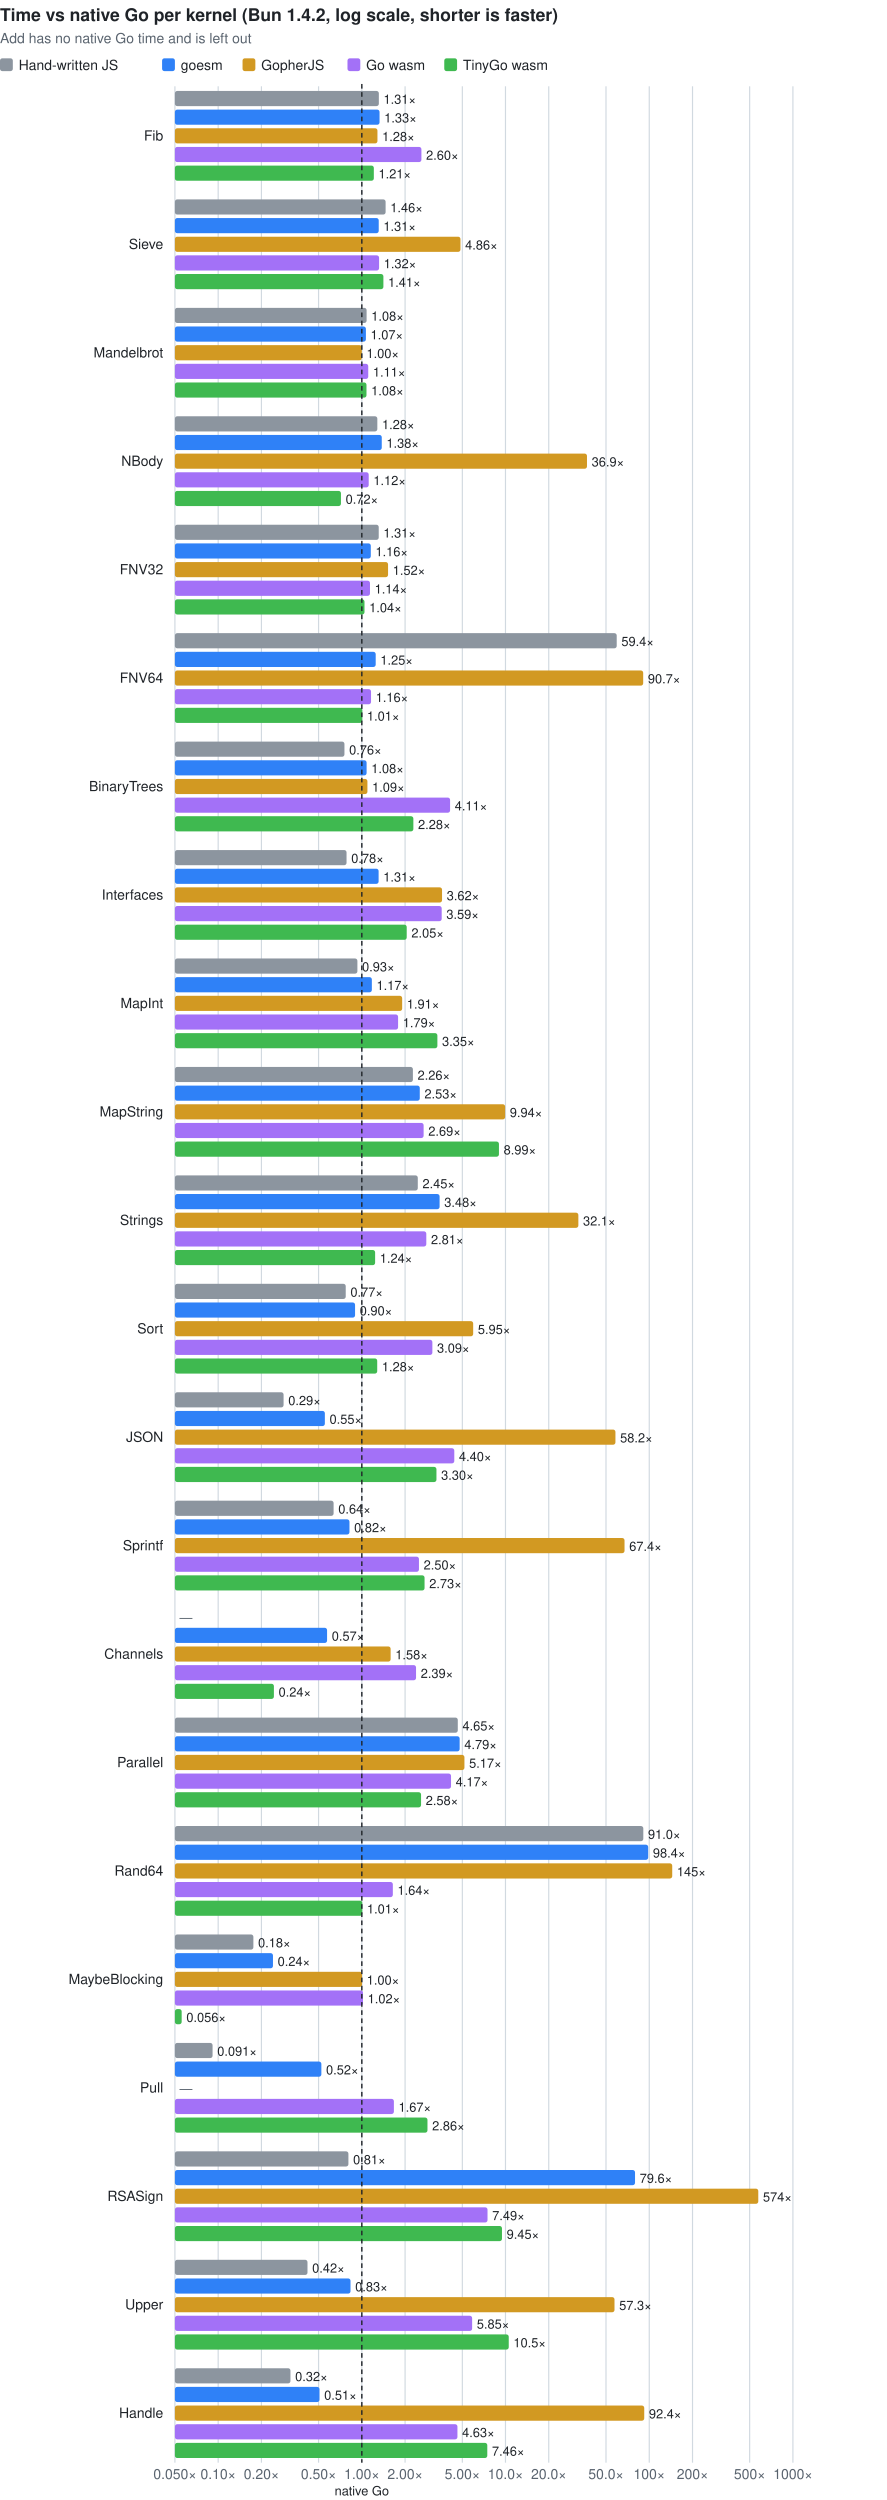
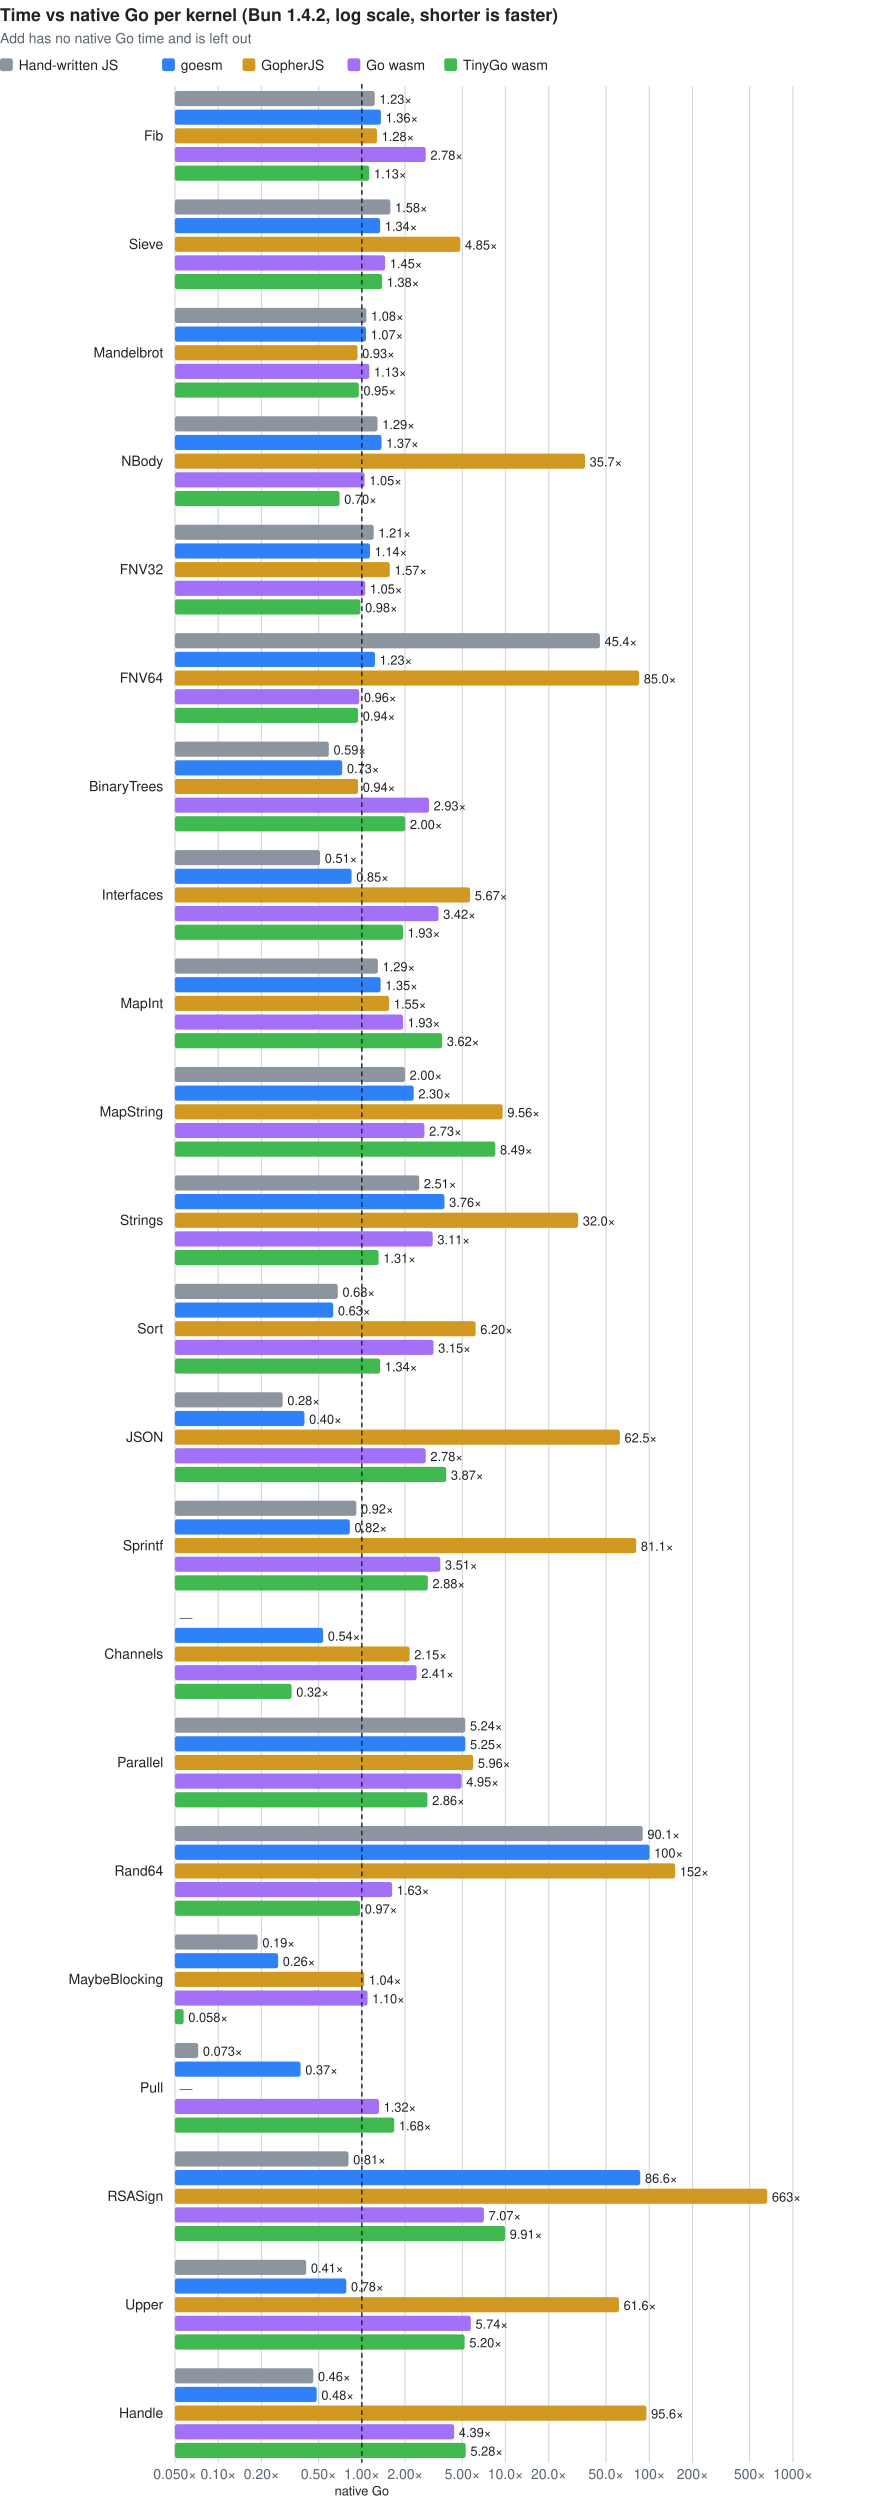
<svg xmlns="http://www.w3.org/2000/svg" width="760" height="2144" viewBox="0 0 760 2144" font-family="-apple-system, 'Segoe UI', Helvetica, Arial, 'Hiragino Sans', 'Noto Sans CJK JP', 'Yu Gothic', sans-serif" font-size="12">
  <style>.t{fill:#1f2328}.m{fill:#59636e}.g{stroke:#d1d9e0}.r{stroke:#1f2328}@media (prefers-color-scheme:dark){.t{fill:#f0f6fc}.m{fill:#9198a1}.g{stroke:#3d444d}.r{stroke:#f0f6fc}}</style>
  <text class="t" x="0" y="18" font-size="15" font-weight="600">Time vs native Go per kernel (Bun 1.4.2, log scale, shorter is faster)</text>
  <text class="m" x="0" y="37">Add has no native Go time and is left out</text>
  <rect x="0" y="50" width="11" height="11" rx="2" fill="#8c959f" />
  <text class="t" x="16" y="60">Hand-written JS</text>
  <rect x="139" y="50" width="11" height="11" rx="2" fill="#2f81f7" />
  <text class="t" x="155" y="60">goesm</text>
  <rect x="208" y="50" width="11" height="11" rx="2" fill="#d29922" />
  <text class="t" x="224" y="60">GopherJS</text>
  <rect x="298" y="50" width="11" height="11" rx="2" fill="#a371f7" />
  <text class="t" x="314" y="60">Go wasm</text>
  <rect x="381" y="50" width="11" height="11" rx="2" fill="#3fb950" />
  <text class="t" x="397" y="60">TinyGo wasm</text>
  <line class="g" x1="150.0" y1="74" x2="150.0" y2="2112" />
  <text class="m" x="150.0" y="2126" text-anchor="middle">0.050×</text>
  <line class="g" x1="187.1" y1="74" x2="187.1" y2="2112" />
  <text class="m" x="187.1" y="2126" text-anchor="middle">0.10×</text>
  <line class="g" x1="224.2" y1="74" x2="224.2" y2="2112" />
  <text class="m" x="224.2" y="2126" text-anchor="middle">0.20×</text>
  <line class="g" x1="273.2" y1="74" x2="273.2" y2="2112" />
  <text class="m" x="273.2" y="2126" text-anchor="middle">0.50×</text>
  <line class="g" x1="310.3" y1="74" x2="310.3" y2="2112" />
  <text class="m" x="310.3" y="2126" text-anchor="middle">1.00×</text>
  <line class="g" x1="347.4" y1="74" x2="347.4" y2="2112" />
  <text class="m" x="347.4" y="2126" text-anchor="middle">2.00×</text>
  <line class="g" x1="396.5" y1="74" x2="396.5" y2="2112" />
  <text class="m" x="396.5" y="2126" text-anchor="middle">5.00×</text>
  <line class="g" x1="433.5" y1="74" x2="433.5" y2="2112" />
  <text class="m" x="433.5" y="2126" text-anchor="middle">10.0×</text>
  <line class="g" x1="470.6" y1="74" x2="470.6" y2="2112" />
  <text class="m" x="470.6" y="2126" text-anchor="middle">20.0×</text>
  <line class="g" x1="519.7" y1="74" x2="519.7" y2="2112" />
  <text class="m" x="519.7" y="2126" text-anchor="middle">50.0×</text>
  <line class="g" x1="556.8" y1="74" x2="556.8" y2="2112" />
  <text class="m" x="556.8" y="2126" text-anchor="middle">100×</text>
  <line class="g" x1="593.9" y1="74" x2="593.9" y2="2112" />
  <text class="m" x="593.9" y="2126" text-anchor="middle">200×</text>
  <line class="g" x1="642.9" y1="74" x2="642.9" y2="2112" />
  <text class="m" x="642.9" y="2126" text-anchor="middle">500×</text>
  <line class="g" x1="680.0" y1="74" x2="680.0" y2="2112" />
  <text class="m" x="680.0" y="2126" text-anchor="middle">1000×</text>
  <text class="t" x="140" y="120.5" text-anchor="end">Fib</text>
-   <rect x="150" y="78" width="174.9" height="13" rx="2" fill="#8c959f" />
-   <text class="t" x="328.9" y="89" font-size="11">1.31×</text>
-   <rect x="150" y="94" width="175.5" height="13" rx="2" fill="#2f81f7" />
-   <text class="t" x="329.5" y="105" font-size="11">1.33×</text>
-   <rect x="150" y="110" width="173.7" height="13" rx="2" fill="#d29922" />
-   <text class="t" x="327.7" y="121" font-size="11">1.28×</text>
-   <rect x="150" y="126" width="211.4" height="13" rx="2" fill="#a371f7" />
-   <text class="t" x="365.4" y="137" font-size="11">2.60×</text>
-   <rect x="150" y="142" width="170.6" height="13" rx="2" fill="#3fb950" />
-   <text class="t" x="324.6" y="153" font-size="11">1.21×</text>
+   <rect x="150" y="78" width="171.4" height="13" rx="2" fill="#8c959f" />
+   <text class="t" x="325.4" y="89" font-size="11">1.23×</text>
+   <rect x="150" y="94" width="176.7" height="13" rx="2" fill="#2f81f7" />
+   <text class="t" x="330.7" y="105" font-size="11">1.36×</text>
+   <rect x="150" y="110" width="173.3" height="13" rx="2" fill="#d29922" />
+   <text class="t" x="327.3" y="121" font-size="11">1.28×</text>
+   <rect x="150" y="126" width="215.1" height="13" rx="2" fill="#a371f7" />
+   <text class="t" x="369.1" y="137" font-size="11">2.78×</text>
+   <rect x="150" y="142" width="166.7" height="13" rx="2" fill="#3fb950" />
+   <text class="t" x="320.7" y="153" font-size="11">1.13×</text>
  <text class="t" x="140" y="213.5" text-anchor="end">Sieve</text>
-   <rect x="150" y="171" width="180.7" height="13" rx="2" fill="#8c959f" />
-   <text class="t" x="334.7" y="182" font-size="11">1.46×</text>
-   <rect x="150" y="187" width="174.8" height="13" rx="2" fill="#2f81f7" />
-   <text class="t" x="328.8" y="198" font-size="11">1.31×</text>
-   <rect x="150" y="203" width="244.9" height="13" rx="2" fill="#d29922" />
-   <text class="t" x="398.9" y="214" font-size="11">4.86×</text>
-   <rect x="150" y="219" width="175.1" height="13" rx="2" fill="#a371f7" />
-   <text class="t" x="329.1" y="230" font-size="11">1.32×</text>
-   <rect x="150" y="235" width="178.8" height="13" rx="2" fill="#3fb950" />
-   <text class="t" x="332.8" y="246" font-size="11">1.41×</text>
+   <rect x="150" y="171" width="184.8" height="13" rx="2" fill="#8c959f" />
+   <text class="t" x="338.8" y="182" font-size="11">1.58×</text>
+   <rect x="150" y="187" width="176.0" height="13" rx="2" fill="#2f81f7" />
+   <text class="t" x="330.0" y="198" font-size="11">1.34×</text>
+   <rect x="150" y="203" width="244.8" height="13" rx="2" fill="#d29922" />
+   <text class="t" x="398.8" y="214" font-size="11">4.85×</text>
+   <rect x="150" y="219" width="180.3" height="13" rx="2" fill="#a371f7" />
+   <text class="t" x="334.3" y="230" font-size="11">1.45×</text>
+   <rect x="150" y="235" width="177.7" height="13" rx="2" fill="#3fb950" />
+   <text class="t" x="331.7" y="246" font-size="11">1.38×</text>
  <text class="t" x="140" y="306.5" text-anchor="end">Mandelbrot</text>
-   <rect x="150" y="264" width="164.4" height="13" rx="2" fill="#8c959f" />
-   <text class="t" x="318.4" y="275" font-size="11">1.08×</text>
-   <rect x="150" y="280" width="163.8" height="13" rx="2" fill="#2f81f7" />
-   <text class="t" x="317.8" y="291" font-size="11">1.07×</text>
-   <rect x="150" y="296" width="160.3" height="13" rx="2" fill="#d29922" />
-   <text class="t" x="314.3" y="307" font-size="11">1.00×</text>
-   <rect x="150" y="312" width="165.8" height="13" rx="2" fill="#a371f7" />
-   <text class="t" x="319.8" y="323" font-size="11">1.11×</text>
-   <rect x="150" y="328" width="164.3" height="13" rx="2" fill="#3fb950" />
-   <text class="t" x="318.3" y="339" font-size="11">1.08×</text>
+   <rect x="150" y="264" width="164.2" height="13" rx="2" fill="#8c959f" />
+   <text class="t" x="318.2" y="275" font-size="11">1.08×</text>
+   <rect x="150" y="280" width="163.9" height="13" rx="2" fill="#2f81f7" />
+   <text class="t" x="317.9" y="291" font-size="11">1.07×</text>
+   <rect x="150" y="296" width="156.6" height="13" rx="2" fill="#d29922" />
+   <text class="t" x="310.6" y="307" font-size="11">0.93×</text>
+   <rect x="150" y="312" width="166.7" height="13" rx="2" fill="#a371f7" />
+   <text class="t" x="320.7" y="323" font-size="11">1.13×</text>
+   <rect x="150" y="328" width="157.7" height="13" rx="2" fill="#3fb950" />
+   <text class="t" x="311.7" y="339" font-size="11">0.95×</text>
  <text class="t" x="140" y="399.5" text-anchor="end">NBody</text>
-   <rect x="150" y="357" width="173.6" height="13" rx="2" fill="#8c959f" />
-   <text class="t" x="327.6" y="368" font-size="11">1.28×</text>
-   <rect x="150" y="373" width="177.4" height="13" rx="2" fill="#2f81f7" />
-   <text class="t" x="331.4" y="384" font-size="11">1.38×</text>
-   <rect x="150" y="389" width="353.4" height="13" rx="2" fill="#d29922" />
-   <text class="t" x="507.4" y="400" font-size="11">36.9×</text>
-   <rect x="150" y="405" width="166.2" height="13" rx="2" fill="#a371f7" />
-   <text class="t" x="320.2" y="416" font-size="11">1.12×</text>
-   <rect x="150" y="421" width="142.4" height="13" rx="2" fill="#3fb950" />
-   <text class="t" x="296.4" y="432" font-size="11">0.72×</text>
+   <rect x="150" y="357" width="173.8" height="13" rx="2" fill="#8c959f" />
+   <text class="t" x="327.8" y="368" font-size="11">1.29×</text>
+   <rect x="150" y="373" width="177.2" height="13" rx="2" fill="#2f81f7" />
+   <text class="t" x="331.2" y="384" font-size="11">1.37×</text>
+   <rect x="150" y="389" width="351.7" height="13" rx="2" fill="#d29922" />
+   <text class="t" x="505.7" y="400" font-size="11">35.7×</text>
+   <rect x="150" y="405" width="162.7" height="13" rx="2" fill="#a371f7" />
+   <text class="t" x="316.7" y="416" font-size="11">1.05×</text>
+   <rect x="150" y="421" width="141.2" height="13" rx="2" fill="#3fb950" />
+   <text class="t" x="295.2" y="432" font-size="11">0.70×</text>
  <text class="t" x="140" y="492.5" text-anchor="end">FNV32</text>
-   <rect x="150" y="450" width="174.8" height="13" rx="2" fill="#8c959f" />
-   <text class="t" x="328.8" y="461" font-size="11">1.31×</text>
-   <rect x="150" y="466" width="168.0" height="13" rx="2" fill="#2f81f7" />
-   <text class="t" x="322.0" y="477" font-size="11">1.16×</text>
-   <rect x="150" y="482" width="182.8" height="13" rx="2" fill="#d29922" />
-   <text class="t" x="336.8" y="493" font-size="11">1.52×</text>
-   <rect x="150" y="498" width="167.3" height="13" rx="2" fill="#a371f7" />
-   <text class="t" x="321.3" y="509" font-size="11">1.14×</text>
-   <rect x="150" y="514" width="162.6" height="13" rx="2" fill="#3fb950" />
-   <text class="t" x="316.6" y="525" font-size="11">1.04×</text>
+   <rect x="150" y="450" width="170.5" height="13" rx="2" fill="#8c959f" />
+   <text class="t" x="324.5" y="461" font-size="11">1.21×</text>
+   <rect x="150" y="466" width="167.3" height="13" rx="2" fill="#2f81f7" />
+   <text class="t" x="321.3" y="477" font-size="11">1.14×</text>
+   <rect x="150" y="482" width="184.3" height="13" rx="2" fill="#d29922" />
+   <text class="t" x="338.3" y="493" font-size="11">1.57×</text>
+   <rect x="150" y="498" width="163.2" height="13" rx="2" fill="#a371f7" />
+   <text class="t" x="317.2" y="509" font-size="11">1.05×</text>
+   <rect x="150" y="514" width="159.1" height="13" rx="2" fill="#3fb950" />
+   <text class="t" x="313.1" y="525" font-size="11">0.98×</text>
  <text class="t" x="140" y="585.5" text-anchor="end">FNV64</text>
-   <rect x="150" y="543" width="378.9" height="13" rx="2" fill="#8c959f" />
-   <text class="t" x="532.9" y="554" font-size="11">59.4×</text>
-   <rect x="150" y="559" width="172.2" height="13" rx="2" fill="#2f81f7" />
-   <text class="t" x="326.2" y="570" font-size="11">1.25×</text>
-   <rect x="150" y="575" width="401.6" height="13" rx="2" fill="#d29922" />
-   <text class="t" x="555.6" y="586" font-size="11">90.7×</text>
-   <rect x="150" y="591" width="168.2" height="13" rx="2" fill="#a371f7" />
-   <text class="t" x="322.2" y="602" font-size="11">1.16×</text>
-   <rect x="150" y="607" width="160.7" height="13" rx="2" fill="#3fb950" />
-   <text class="t" x="314.7" y="618" font-size="11">1.01×</text>
+   <rect x="150" y="543" width="364.5" height="13" rx="2" fill="#8c959f" />
+   <text class="t" x="518.5" y="554" font-size="11">45.4×</text>
+   <rect x="150" y="559" width="171.6" height="13" rx="2" fill="#2f81f7" />
+   <text class="t" x="325.6" y="570" font-size="11">1.23×</text>
+   <rect x="150" y="575" width="398.1" height="13" rx="2" fill="#d29922" />
+   <text class="t" x="552.1" y="586" font-size="11">85.0×</text>
+   <rect x="150" y="591" width="158.1" height="13" rx="2" fill="#a371f7" />
+   <text class="t" x="312.1" y="602" font-size="11">0.96×</text>
+   <rect x="150" y="607" width="157.1" height="13" rx="2" fill="#3fb950" />
+   <text class="t" x="311.1" y="618" font-size="11">0.94×</text>
  <text class="t" x="140" y="678.5" text-anchor="end">BinaryTrees</text>
-   <rect x="150" y="636" width="145.4" height="13" rx="2" fill="#8c959f" />
-   <text class="t" x="299.4" y="647" font-size="11">0.76×</text>
-   <rect x="150" y="652" width="164.4" height="13" rx="2" fill="#2f81f7" />
-   <text class="t" x="318.4" y="663" font-size="11">1.08×</text>
-   <rect x="150" y="668" width="165.1" height="13" rx="2" fill="#d29922" />
-   <text class="t" x="319.1" y="679" font-size="11">1.09×</text>
-   <rect x="150" y="684" width="236.0" height="13" rx="2" fill="#a371f7" />
-   <text class="t" x="390.0" y="695" font-size="11">4.11×</text>
-   <rect x="150" y="700" width="204.5" height="13" rx="2" fill="#3fb950" />
-   <text class="t" x="358.5" y="711" font-size="11">2.28×</text>
+   <rect x="150" y="636" width="132.0" height="13" rx="2" fill="#8c959f" />
+   <text class="t" x="286.0" y="647" font-size="11">0.59×</text>
+   <rect x="150" y="652" width="143.5" height="13" rx="2" fill="#2f81f7" />
+   <text class="t" x="297.5" y="663" font-size="11">0.73×</text>
+   <rect x="150" y="668" width="157.1" height="13" rx="2" fill="#d29922" />
+   <text class="t" x="311.1" y="679" font-size="11">0.94×</text>
+   <rect x="150" y="684" width="217.9" height="13" rx="2" fill="#a371f7" />
+   <text class="t" x="371.9" y="695" font-size="11">2.93×</text>
+   <rect x="150" y="700" width="197.5" height="13" rx="2" fill="#3fb950" />
+   <text class="t" x="351.5" y="711" font-size="11">2.00×</text>
  <text class="t" x="140" y="771.5" text-anchor="end">Interfaces</text>
-   <rect x="150" y="729" width="147.2" height="13" rx="2" fill="#8c959f" />
-   <text class="t" x="301.2" y="740" font-size="11">0.78×</text>
-   <rect x="150" y="745" width="174.7" height="13" rx="2" fill="#2f81f7" />
-   <text class="t" x="328.7" y="756" font-size="11">1.31×</text>
-   <rect x="150" y="761" width="229.1" height="13" rx="2" fill="#d29922" />
-   <text class="t" x="383.1" y="772" font-size="11">3.62×</text>
-   <rect x="150" y="777" width="228.8" height="13" rx="2" fill="#a371f7" />
-   <text class="t" x="382.8" y="788" font-size="11">3.59×</text>
-   <rect x="150" y="793" width="198.8" height="13" rx="2" fill="#3fb950" />
-   <text class="t" x="352.8" y="804" font-size="11">2.05×</text>
+   <rect x="150" y="729" width="124.5" height="13" rx="2" fill="#8c959f" />
+   <text class="t" x="278.5" y="740" font-size="11">0.51×</text>
+   <rect x="150" y="745" width="151.5" height="13" rx="2" fill="#2f81f7" />
+   <text class="t" x="305.5" y="756" font-size="11">0.85×</text>
+   <rect x="150" y="761" width="253.2" height="13" rx="2" fill="#d29922" />
+   <text class="t" x="407.2" y="772" font-size="11">5.67×</text>
+   <rect x="150" y="777" width="226.1" height="13" rx="2" fill="#a371f7" />
+   <text class="t" x="380.1" y="788" font-size="11">3.42×</text>
+   <rect x="150" y="793" width="195.6" height="13" rx="2" fill="#3fb950" />
+   <text class="t" x="349.6" y="804" font-size="11">1.93×</text>
  <text class="t" x="140" y="864.5" text-anchor="end">MapInt</text>
-   <rect x="150" y="822" width="156.5" height="13" rx="2" fill="#8c959f" />
-   <text class="t" x="310.5" y="833" font-size="11">0.93×</text>
-   <rect x="150" y="838" width="168.9" height="13" rx="2" fill="#2f81f7" />
-   <text class="t" x="322.9" y="849" font-size="11">1.17×</text>
-   <rect x="150" y="854" width="194.9" height="13" rx="2" fill="#d29922" />
-   <text class="t" x="348.9" y="865" font-size="11">1.91×</text>
-   <rect x="150" y="870" width="191.4" height="13" rx="2" fill="#a371f7" />
-   <text class="t" x="345.4" y="881" font-size="11">1.79×</text>
-   <rect x="150" y="886" width="225.1" height="13" rx="2" fill="#3fb950" />
-   <text class="t" x="379.1" y="897" font-size="11">3.35×</text>
+   <rect x="150" y="822" width="174.1" height="13" rx="2" fill="#8c959f" />
+   <text class="t" x="328.1" y="833" font-size="11">1.29×</text>
+   <rect x="150" y="838" width="176.4" height="13" rx="2" fill="#2f81f7" />
+   <text class="t" x="330.4" y="849" font-size="11">1.35×</text>
+   <rect x="150" y="854" width="183.7" height="13" rx="2" fill="#d29922" />
+   <text class="t" x="337.7" y="865" font-size="11">1.55×</text>
+   <rect x="150" y="870" width="195.6" height="13" rx="2" fill="#a371f7" />
+   <text class="t" x="349.6" y="881" font-size="11">1.93×</text>
+   <rect x="150" y="886" width="229.2" height="13" rx="2" fill="#3fb950" />
+   <text class="t" x="383.2" y="897" font-size="11">3.62×</text>
  <text class="t" x="140" y="957.5" text-anchor="end">MapString</text>
-   <rect x="150" y="915" width="204.1" height="13" rx="2" fill="#8c959f" />
-   <text class="t" x="358.1" y="926" font-size="11">2.26×</text>
-   <rect x="150" y="931" width="210.0" height="13" rx="2" fill="#2f81f7" />
-   <text class="t" x="364.0" y="942" font-size="11">2.53×</text>
-   <rect x="150" y="947" width="283.2" height="13" rx="2" fill="#d29922" />
-   <text class="t" x="437.2" y="958" font-size="11">9.94×</text>
-   <rect x="150" y="963" width="213.3" height="13" rx="2" fill="#a371f7" />
-   <text class="t" x="367.3" y="974" font-size="11">2.69×</text>
-   <rect x="150" y="979" width="277.9" height="13" rx="2" fill="#3fb950" />
-   <text class="t" x="431.9" y="990" font-size="11">8.99×</text>
+   <rect x="150" y="915" width="197.3" height="13" rx="2" fill="#8c959f" />
+   <text class="t" x="351.3" y="926" font-size="11">2.00×</text>
+   <rect x="150" y="931" width="204.8" height="13" rx="2" fill="#2f81f7" />
+   <text class="t" x="358.8" y="942" font-size="11">2.30×</text>
+   <rect x="150" y="947" width="281.1" height="13" rx="2" fill="#d29922" />
+   <text class="t" x="435.1" y="958" font-size="11">9.56×</text>
+   <rect x="150" y="963" width="214.0" height="13" rx="2" fill="#a371f7" />
+   <text class="t" x="368.0" y="974" font-size="11">2.73×</text>
+   <rect x="150" y="979" width="274.8" height="13" rx="2" fill="#3fb950" />
+   <text class="t" x="428.8" y="990" font-size="11">8.49×</text>
  <text class="t" x="140" y="1050.5" text-anchor="end">Strings</text>
-   <rect x="150" y="1008" width="208.3" height="13" rx="2" fill="#8c959f" />
-   <text class="t" x="362.3" y="1019" font-size="11">2.45×</text>
-   <rect x="150" y="1024" width="227.0" height="13" rx="2" fill="#2f81f7" />
-   <text class="t" x="381.0" y="1035" font-size="11">3.48×</text>
-   <rect x="150" y="1040" width="346.0" height="13" rx="2" fill="#d29922" />
-   <text class="t" x="500.0" y="1051" font-size="11">32.1×</text>
-   <rect x="150" y="1056" width="215.6" height="13" rx="2" fill="#a371f7" />
-   <text class="t" x="369.6" y="1067" font-size="11">2.81×</text>
-   <rect x="150" y="1072" width="171.7" height="13" rx="2" fill="#3fb950" />
-   <text class="t" x="325.7" y="1083" font-size="11">1.24×</text>
+   <rect x="150" y="1008" width="209.5" height="13" rx="2" fill="#8c959f" />
+   <text class="t" x="363.5" y="1019" font-size="11">2.51×</text>
+   <rect x="150" y="1024" width="231.2" height="13" rx="2" fill="#2f81f7" />
+   <text class="t" x="385.2" y="1035" font-size="11">3.76×</text>
+   <rect x="150" y="1040" width="345.8" height="13" rx="2" fill="#d29922" />
+   <text class="t" x="499.8" y="1051" font-size="11">32.0×</text>
+   <rect x="150" y="1056" width="221.1" height="13" rx="2" fill="#a371f7" />
+   <text class="t" x="375.1" y="1067" font-size="11">3.11×</text>
+   <rect x="150" y="1072" width="174.7" height="13" rx="2" fill="#3fb950" />
+   <text class="t" x="328.7" y="1083" font-size="11">1.31×</text>
  <text class="t" x="140" y="1143.5" text-anchor="end">Sort</text>
-   <rect x="150" y="1101" width="146.5" height="13" rx="2" fill="#8c959f" />
-   <text class="t" x="300.5" y="1112" font-size="11">0.77×</text>
-   <rect x="150" y="1117" width="154.5" height="13" rx="2" fill="#2f81f7" />
-   <text class="t" x="308.5" y="1128" font-size="11">0.90×</text>
-   <rect x="150" y="1133" width="255.8" height="13" rx="2" fill="#d29922" />
-   <text class="t" x="409.8" y="1144" font-size="11">5.95×</text>
-   <rect x="150" y="1149" width="220.8" height="13" rx="2" fill="#a371f7" />
-   <text class="t" x="374.8" y="1160" font-size="11">3.09×</text>
-   <rect x="150" y="1165" width="173.5" height="13" rx="2" fill="#3fb950" />
-   <text class="t" x="327.5" y="1176" font-size="11">1.28×</text>
+   <rect x="150" y="1101" width="139.7" height="13" rx="2" fill="#8c959f" />
+   <text class="t" x="293.7" y="1112" font-size="11">0.68×</text>
+   <rect x="150" y="1117" width="135.8" height="13" rx="2" fill="#2f81f7" />
+   <text class="t" x="289.8" y="1128" font-size="11">0.63×</text>
+   <rect x="150" y="1133" width="257.9" height="13" rx="2" fill="#d29922" />
+   <text class="t" x="411.9" y="1144" font-size="11">6.20×</text>
+   <rect x="150" y="1149" width="221.8" height="13" rx="2" fill="#a371f7" />
+   <text class="t" x="375.8" y="1160" font-size="11">3.15×</text>
+   <rect x="150" y="1165" width="176.0" height="13" rx="2" fill="#3fb950" />
+   <text class="t" x="330.0" y="1176" font-size="11">1.34×</text>
  <text class="t" x="140" y="1236.5" text-anchor="end">JSON</text>
-   <rect x="150" y="1194" width="93.2" height="13" rx="2" fill="#8c959f" />
-   <text class="t" x="247.2" y="1205" font-size="11">0.29×</text>
-   <rect x="150" y="1210" width="128.6" height="13" rx="2" fill="#2f81f7" />
-   <text class="t" x="282.6" y="1221" font-size="11">0.55×</text>
-   <rect x="150" y="1226" width="377.8" height="13" rx="2" fill="#d29922" />
-   <text class="t" x="531.8" y="1237" font-size="11">58.2×</text>
-   <rect x="150" y="1242" width="239.6" height="13" rx="2" fill="#a371f7" />
-   <text class="t" x="393.6" y="1253" font-size="11">4.40×</text>
-   <rect x="150" y="1258" width="224.3" height="13" rx="2" fill="#3fb950" />
-   <text class="t" x="378.3" y="1269" font-size="11">3.30×</text>
+   <rect x="150" y="1194" width="92.4" height="13" rx="2" fill="#8c959f" />
+   <text class="t" x="246.4" y="1205" font-size="11">0.28×</text>
+   <rect x="150" y="1210" width="111.1" height="13" rx="2" fill="#2f81f7" />
+   <text class="t" x="265.1" y="1221" font-size="11">0.40×</text>
+   <rect x="150" y="1226" width="381.6" height="13" rx="2" fill="#d29922" />
+   <text class="t" x="535.6" y="1237" font-size="11">62.5×</text>
+   <rect x="150" y="1242" width="215.1" height="13" rx="2" fill="#a371f7" />
+   <text class="t" x="369.1" y="1253" font-size="11">2.78×</text>
+   <rect x="150" y="1258" width="232.7" height="13" rx="2" fill="#3fb950" />
+   <text class="t" x="386.7" y="1269" font-size="11">3.87×</text>
  <text class="t" x="140" y="1329.5" text-anchor="end">Sprintf</text>
-   <rect x="150" y="1287" width="136.1" height="13" rx="2" fill="#8c959f" />
-   <text class="t" x="290.1" y="1298" font-size="11">0.64×</text>
-   <rect x="150" y="1303" width="149.7" height="13" rx="2" fill="#2f81f7" />
-   <text class="t" x="303.7" y="1314" font-size="11">0.82×</text>
-   <rect x="150" y="1319" width="385.6" height="13" rx="2" fill="#d29922" />
-   <text class="t" x="539.6" y="1330" font-size="11">67.4×</text>
-   <rect x="150" y="1335" width="209.3" height="13" rx="2" fill="#a371f7" />
-   <text class="t" x="363.3" y="1346" font-size="11">2.50×</text>
-   <rect x="150" y="1351" width="214.1" height="13" rx="2" fill="#3fb950" />
-   <text class="t" x="368.1" y="1362" font-size="11">2.73×</text>
+   <rect x="150" y="1287" width="155.6" height="13" rx="2" fill="#8c959f" />
+   <text class="t" x="309.6" y="1298" font-size="11">0.92×</text>
+   <rect x="150" y="1303" width="150.0" height="13" rx="2" fill="#2f81f7" />
+   <text class="t" x="304.0" y="1314" font-size="11">0.82×</text>
+   <rect x="150" y="1319" width="395.6" height="13" rx="2" fill="#d29922" />
+   <text class="t" x="549.6" y="1330" font-size="11">81.1×</text>
+   <rect x="150" y="1335" width="227.6" height="13" rx="2" fill="#a371f7" />
+   <text class="t" x="381.6" y="1346" font-size="11">3.51×</text>
+   <rect x="150" y="1351" width="216.9" height="13" rx="2" fill="#3fb950" />
+   <text class="t" x="370.9" y="1362" font-size="11">2.88×</text>
  <text class="t" x="140" y="1422.5" text-anchor="end">Channels</text>
  <text class="m" x="154" y="1391" font-size="11">—</text>
-   <rect x="150" y="1396" width="130.5" height="13" rx="2" fill="#2f81f7" />
-   <text class="t" x="284.5" y="1407" font-size="11">0.57×</text>
-   <rect x="150" y="1412" width="185.0" height="13" rx="2" fill="#d29922" />
-   <text class="t" x="339.0" y="1423" font-size="11">1.58×</text>
-   <rect x="150" y="1428" width="206.8" height="13" rx="2" fill="#a371f7" />
-   <text class="t" x="360.8" y="1439" font-size="11">2.39×</text>
-   <rect x="150" y="1444" width="84.9" height="13" rx="2" fill="#3fb950" />
-   <text class="t" x="238.9" y="1455" font-size="11">0.24×</text>
+   <rect x="150" y="1396" width="127.1" height="13" rx="2" fill="#2f81f7" />
+   <text class="t" x="281.1" y="1407" font-size="11">0.54×</text>
+   <rect x="150" y="1412" width="201.3" height="13" rx="2" fill="#d29922" />
+   <text class="t" x="355.3" y="1423" font-size="11">2.15×</text>
+   <rect x="150" y="1428" width="207.3" height="13" rx="2" fill="#a371f7" />
+   <text class="t" x="361.3" y="1439" font-size="11">2.41×</text>
+   <rect x="150" y="1444" width="100.1" height="13" rx="2" fill="#3fb950" />
+   <text class="t" x="254.1" y="1455" font-size="11">0.32×</text>
  <text class="t" x="140" y="1515.5" text-anchor="end">Parallel</text>
-   <rect x="150" y="1473" width="242.6" height="13" rx="2" fill="#8c959f" />
-   <text class="t" x="396.6" y="1484" font-size="11">4.65×</text>
-   <rect x="150" y="1489" width="244.2" height="13" rx="2" fill="#2f81f7" />
-   <text class="t" x="398.2" y="1500" font-size="11">4.79×</text>
-   <rect x="150" y="1505" width="248.3" height="13" rx="2" fill="#d29922" />
-   <text class="t" x="402.3" y="1516" font-size="11">5.17×</text>
-   <rect x="150" y="1521" width="236.8" height="13" rx="2" fill="#a371f7" />
-   <text class="t" x="390.8" y="1532" font-size="11">4.17×</text>
-   <rect x="150" y="1537" width="211.1" height="13" rx="2" fill="#3fb950" />
-   <text class="t" x="365.1" y="1548" font-size="11">2.58×</text>
+   <rect x="150" y="1473" width="249.0" height="13" rx="2" fill="#8c959f" />
+   <text class="t" x="403.0" y="1484" font-size="11">5.24×</text>
+   <rect x="150" y="1489" width="249.1" height="13" rx="2" fill="#2f81f7" />
+   <text class="t" x="403.1" y="1500" font-size="11">5.25×</text>
+   <rect x="150" y="1505" width="255.8" height="13" rx="2" fill="#d29922" />
+   <text class="t" x="409.8" y="1516" font-size="11">5.96×</text>
+   <rect x="150" y="1521" width="245.9" height="13" rx="2" fill="#a371f7" />
+   <text class="t" x="399.9" y="1532" font-size="11">4.95×</text>
+   <rect x="150" y="1537" width="216.6" height="13" rx="2" fill="#3fb950" />
+   <text class="t" x="370.6" y="1548" font-size="11">2.86×</text>
  <text class="t" x="140" y="1608.5" text-anchor="end">Rand64</text>
-   <rect x="150" y="1566" width="401.7" height="13" rx="2" fill="#8c959f" />
-   <text class="t" x="555.7" y="1577" font-size="11">91.0×</text>
-   <rect x="150" y="1582" width="405.9" height="13" rx="2" fill="#2f81f7" />
-   <text class="t" x="559.9" y="1593" font-size="11">98.4×</text>
-   <rect x="150" y="1598" width="426.5" height="13" rx="2" fill="#d29922" />
-   <text class="t" x="580.5" y="1609" font-size="11">145×</text>
-   <rect x="150" y="1614" width="186.9" height="13" rx="2" fill="#a371f7" />
-   <text class="t" x="340.9" y="1625" font-size="11">1.64×</text>
-   <rect x="150" y="1630" width="160.7" height="13" rx="2" fill="#3fb950" />
-   <text class="t" x="314.7" y="1641" font-size="11">1.01×</text>
+   <rect x="150" y="1566" width="401.2" height="13" rx="2" fill="#8c959f" />
+   <text class="t" x="555.2" y="1577" font-size="11">90.1×</text>
+   <rect x="150" y="1582" width="407.0" height="13" rx="2" fill="#2f81f7" />
+   <text class="t" x="561.0" y="1593" font-size="11">100×</text>
+   <rect x="150" y="1598" width="429.0" height="13" rx="2" fill="#d29922" />
+   <text class="t" x="583.0" y="1609" font-size="11">152×</text>
+   <rect x="150" y="1614" width="186.3" height="13" rx="2" fill="#a371f7" />
+   <text class="t" x="340.3" y="1625" font-size="11">1.63×</text>
+   <rect x="150" y="1630" width="158.8" height="13" rx="2" fill="#3fb950" />
+   <text class="t" x="312.8" y="1641" font-size="11">0.97×</text>
  <text class="t" x="140" y="1701.5" text-anchor="end">MaybeBlocking</text>
-   <rect x="150" y="1659" width="67.3" height="13" rx="2" fill="#8c959f" />
-   <text class="t" x="221.3" y="1670" font-size="11">0.18×</text>
-   <rect x="150" y="1675" width="84.1" height="13" rx="2" fill="#2f81f7" />
-   <text class="t" x="238.1" y="1686" font-size="11">0.24×</text>
-   <rect x="150" y="1691" width="160.5" height="13" rx="2" fill="#d29922" />
-   <text class="t" x="314.5" y="1702" font-size="11">1.00×</text>
-   <rect x="150" y="1707" width="161.3" height="13" rx="2" fill="#a371f7" />
-   <text class="t" x="315.3" y="1718" font-size="11">1.02×</text>
-   <rect x="150" y="1723" width="5.8" height="13" rx="2" fill="#3fb950" />
-   <text class="t" x="159.8" y="1734" font-size="11">0.056×</text>
+   <rect x="150" y="1659" width="71.0" height="13" rx="2" fill="#8c959f" />
+   <text class="t" x="225.0" y="1670" font-size="11">0.19×</text>
+   <rect x="150" y="1675" width="88.5" height="13" rx="2" fill="#2f81f7" />
+   <text class="t" x="242.5" y="1686" font-size="11">0.26×</text>
+   <rect x="150" y="1691" width="162.3" height="13" rx="2" fill="#d29922" />
+   <text class="t" x="316.3" y="1702" font-size="11">1.04×</text>
+   <rect x="150" y="1707" width="165.2" height="13" rx="2" fill="#a371f7" />
+   <text class="t" x="319.2" y="1718" font-size="11">1.10×</text>
+   <rect x="150" y="1723" width="7.5" height="13" rx="2" fill="#3fb950" />
+   <text class="t" x="161.5" y="1734" font-size="11">0.058×</text>
  <text class="t" x="140" y="1794.5" text-anchor="end">Pull</text>
-   <rect x="150" y="1752" width="32.3" height="13" rx="2" fill="#8c959f" />
-   <text class="t" x="186.3" y="1763" font-size="11">0.091×</text>
-   <rect x="150" y="1768" width="125.6" height="13" rx="2" fill="#2f81f7" />
-   <text class="t" x="279.6" y="1779" font-size="11">0.52×</text>
+   <rect x="150" y="1752" width="20.0" height="13" rx="2" fill="#8c959f" />
+   <text class="t" x="174.0" y="1763" font-size="11">0.073×</text>
+   <rect x="150" y="1768" width="107.8" height="13" rx="2" fill="#2f81f7" />
+   <text class="t" x="261.8" y="1779" font-size="11">0.37×</text>
  <text class="m" x="154" y="1795" font-size="11">—</text>
-   <rect x="150" y="1800" width="187.8" height="13" rx="2" fill="#a371f7" />
-   <text class="t" x="341.8" y="1811" font-size="11">1.67×</text>
-   <rect x="150" y="1816" width="216.6" height="13" rx="2" fill="#3fb950" />
-   <text class="t" x="370.6" y="1827" font-size="11">2.86×</text>
+   <rect x="150" y="1800" width="175.0" height="13" rx="2" fill="#a371f7" />
+   <text class="t" x="329.0" y="1811" font-size="11">1.32×</text>
+   <rect x="150" y="1816" width="188.1" height="13" rx="2" fill="#3fb950" />
+   <text class="t" x="342.1" y="1827" font-size="11">1.68×</text>
  <text class="t" x="140" y="1887.5" text-anchor="end">RSASign</text>
-   <rect x="150" y="1845" width="148.8" height="13" rx="2" fill="#8c959f" />
-   <text class="t" x="302.8" y="1856" font-size="11">0.81×</text>
-   <rect x="150" y="1861" width="394.6" height="13" rx="2" fill="#2f81f7" />
-   <text class="t" x="548.6" y="1872" font-size="11">79.6×</text>
-   <rect x="150" y="1877" width="500.3" height="13" rx="2" fill="#d29922" />
-   <text class="t" x="654.3" y="1888" font-size="11">574×</text>
-   <rect x="150" y="1893" width="268.1" height="13" rx="2" fill="#a371f7" />
-   <text class="t" x="422.1" y="1904" font-size="11">7.49×</text>
-   <rect x="150" y="1909" width="280.5" height="13" rx="2" fill="#3fb950" />
-   <text class="t" x="434.5" y="1920" font-size="11">9.45×</text>
+   <rect x="150" y="1845" width="148.9" height="13" rx="2" fill="#8c959f" />
+   <text class="t" x="302.9" y="1856" font-size="11">0.81×</text>
+   <rect x="150" y="1861" width="399.1" height="13" rx="2" fill="#2f81f7" />
+   <text class="t" x="553.1" y="1872" font-size="11">86.6×</text>
+   <rect x="150" y="1877" width="508.0" height="13" rx="2" fill="#d29922" />
+   <text class="t" x="662.0" y="1888" font-size="11">663×</text>
+   <rect x="150" y="1893" width="265.0" height="13" rx="2" fill="#a371f7" />
+   <text class="t" x="419.0" y="1904" font-size="11">7.07×</text>
+   <rect x="150" y="1909" width="283.1" height="13" rx="2" fill="#3fb950" />
+   <text class="t" x="437.1" y="1920" font-size="11">9.91×</text>
  <text class="t" x="140" y="1980.5" text-anchor="end">Upper</text>
-   <rect x="150" y="1938" width="113.7" height="13" rx="2" fill="#8c959f" />
-   <text class="t" x="267.7" y="1949" font-size="11">0.42×</text>
-   <rect x="150" y="1954" width="150.6" height="13" rx="2" fill="#2f81f7" />
-   <text class="t" x="304.6" y="1965" font-size="11">0.83×</text>
-   <rect x="150" y="1970" width="377.0" height="13" rx="2" fill="#d29922" />
-   <text class="t" x="531.0" y="1981" font-size="11">57.3×</text>
-   <rect x="150" y="1986" width="254.9" height="13" rx="2" fill="#a371f7" />
-   <text class="t" x="408.9" y="1997" font-size="11">5.85×</text>
-   <rect x="150" y="2002" width="286.3" height="13" rx="2" fill="#3fb950" />
-   <text class="t" x="440.3" y="2013" font-size="11">10.5×</text>
+   <rect x="150" y="1938" width="112.6" height="13" rx="2" fill="#8c959f" />
+   <text class="t" x="266.6" y="1949" font-size="11">0.41×</text>
+   <rect x="150" y="1954" width="147.0" height="13" rx="2" fill="#2f81f7" />
+   <text class="t" x="301.0" y="1965" font-size="11">0.78×</text>
+   <rect x="150" y="1970" width="380.8" height="13" rx="2" fill="#d29922" />
+   <text class="t" x="534.8" y="1981" font-size="11">61.6×</text>
+   <rect x="150" y="1986" width="253.8" height="13" rx="2" fill="#a371f7" />
+   <text class="t" x="407.8" y="1997" font-size="11">5.74×</text>
+   <rect x="150" y="2002" width="248.5" height="13" rx="2" fill="#3fb950" />
+   <text class="t" x="402.5" y="2013" font-size="11">5.20×</text>
  <text class="t" x="140" y="2073.5" text-anchor="end">Handle</text>
-   <rect x="150" y="2031" width="99.1" height="13" rx="2" fill="#8c959f" />
-   <text class="t" x="253.1" y="2042" font-size="11">0.32×</text>
-   <rect x="150" y="2047" width="124.0" height="13" rx="2" fill="#2f81f7" />
-   <text class="t" x="278.0" y="2058" font-size="11">0.51×</text>
-   <rect x="150" y="2063" width="402.5" height="13" rx="2" fill="#d29922" />
-   <text class="t" x="556.5" y="2074" font-size="11">92.4×</text>
-   <rect x="150" y="2079" width="242.3" height="13" rx="2" fill="#a371f7" />
-   <text class="t" x="396.3" y="2090" font-size="11">4.63×</text>
-   <rect x="150" y="2095" width="267.9" height="13" rx="2" fill="#3fb950" />
-   <text class="t" x="421.9" y="2106" font-size="11">7.46×</text>
+   <rect x="150" y="2031" width="118.7" height="13" rx="2" fill="#8c959f" />
+   <text class="t" x="272.7" y="2042" font-size="11">0.46×</text>
+   <rect x="150" y="2047" width="121.6" height="13" rx="2" fill="#2f81f7" />
+   <text class="t" x="275.6" y="2058" font-size="11">0.48×</text>
+   <rect x="150" y="2063" width="404.4" height="13" rx="2" fill="#d29922" />
+   <text class="t" x="558.4" y="2074" font-size="11">95.6×</text>
+   <rect x="150" y="2079" width="239.5" height="13" rx="2" fill="#a371f7" />
+   <text class="t" x="393.5" y="2090" font-size="11">4.39×</text>
+   <rect x="150" y="2095" width="249.4" height="13" rx="2" fill="#3fb950" />
+   <text class="t" x="403.4" y="2106" font-size="11">5.28×</text>
  <line class="r" x1="310.3" y1="72" x2="310.3" y2="2112" stroke-dasharray="4 3" stroke-width="1.2" />
  <text class="t" x="310.3" y="2140" text-anchor="middle" font-size="11">native Go</text>
</svg>
